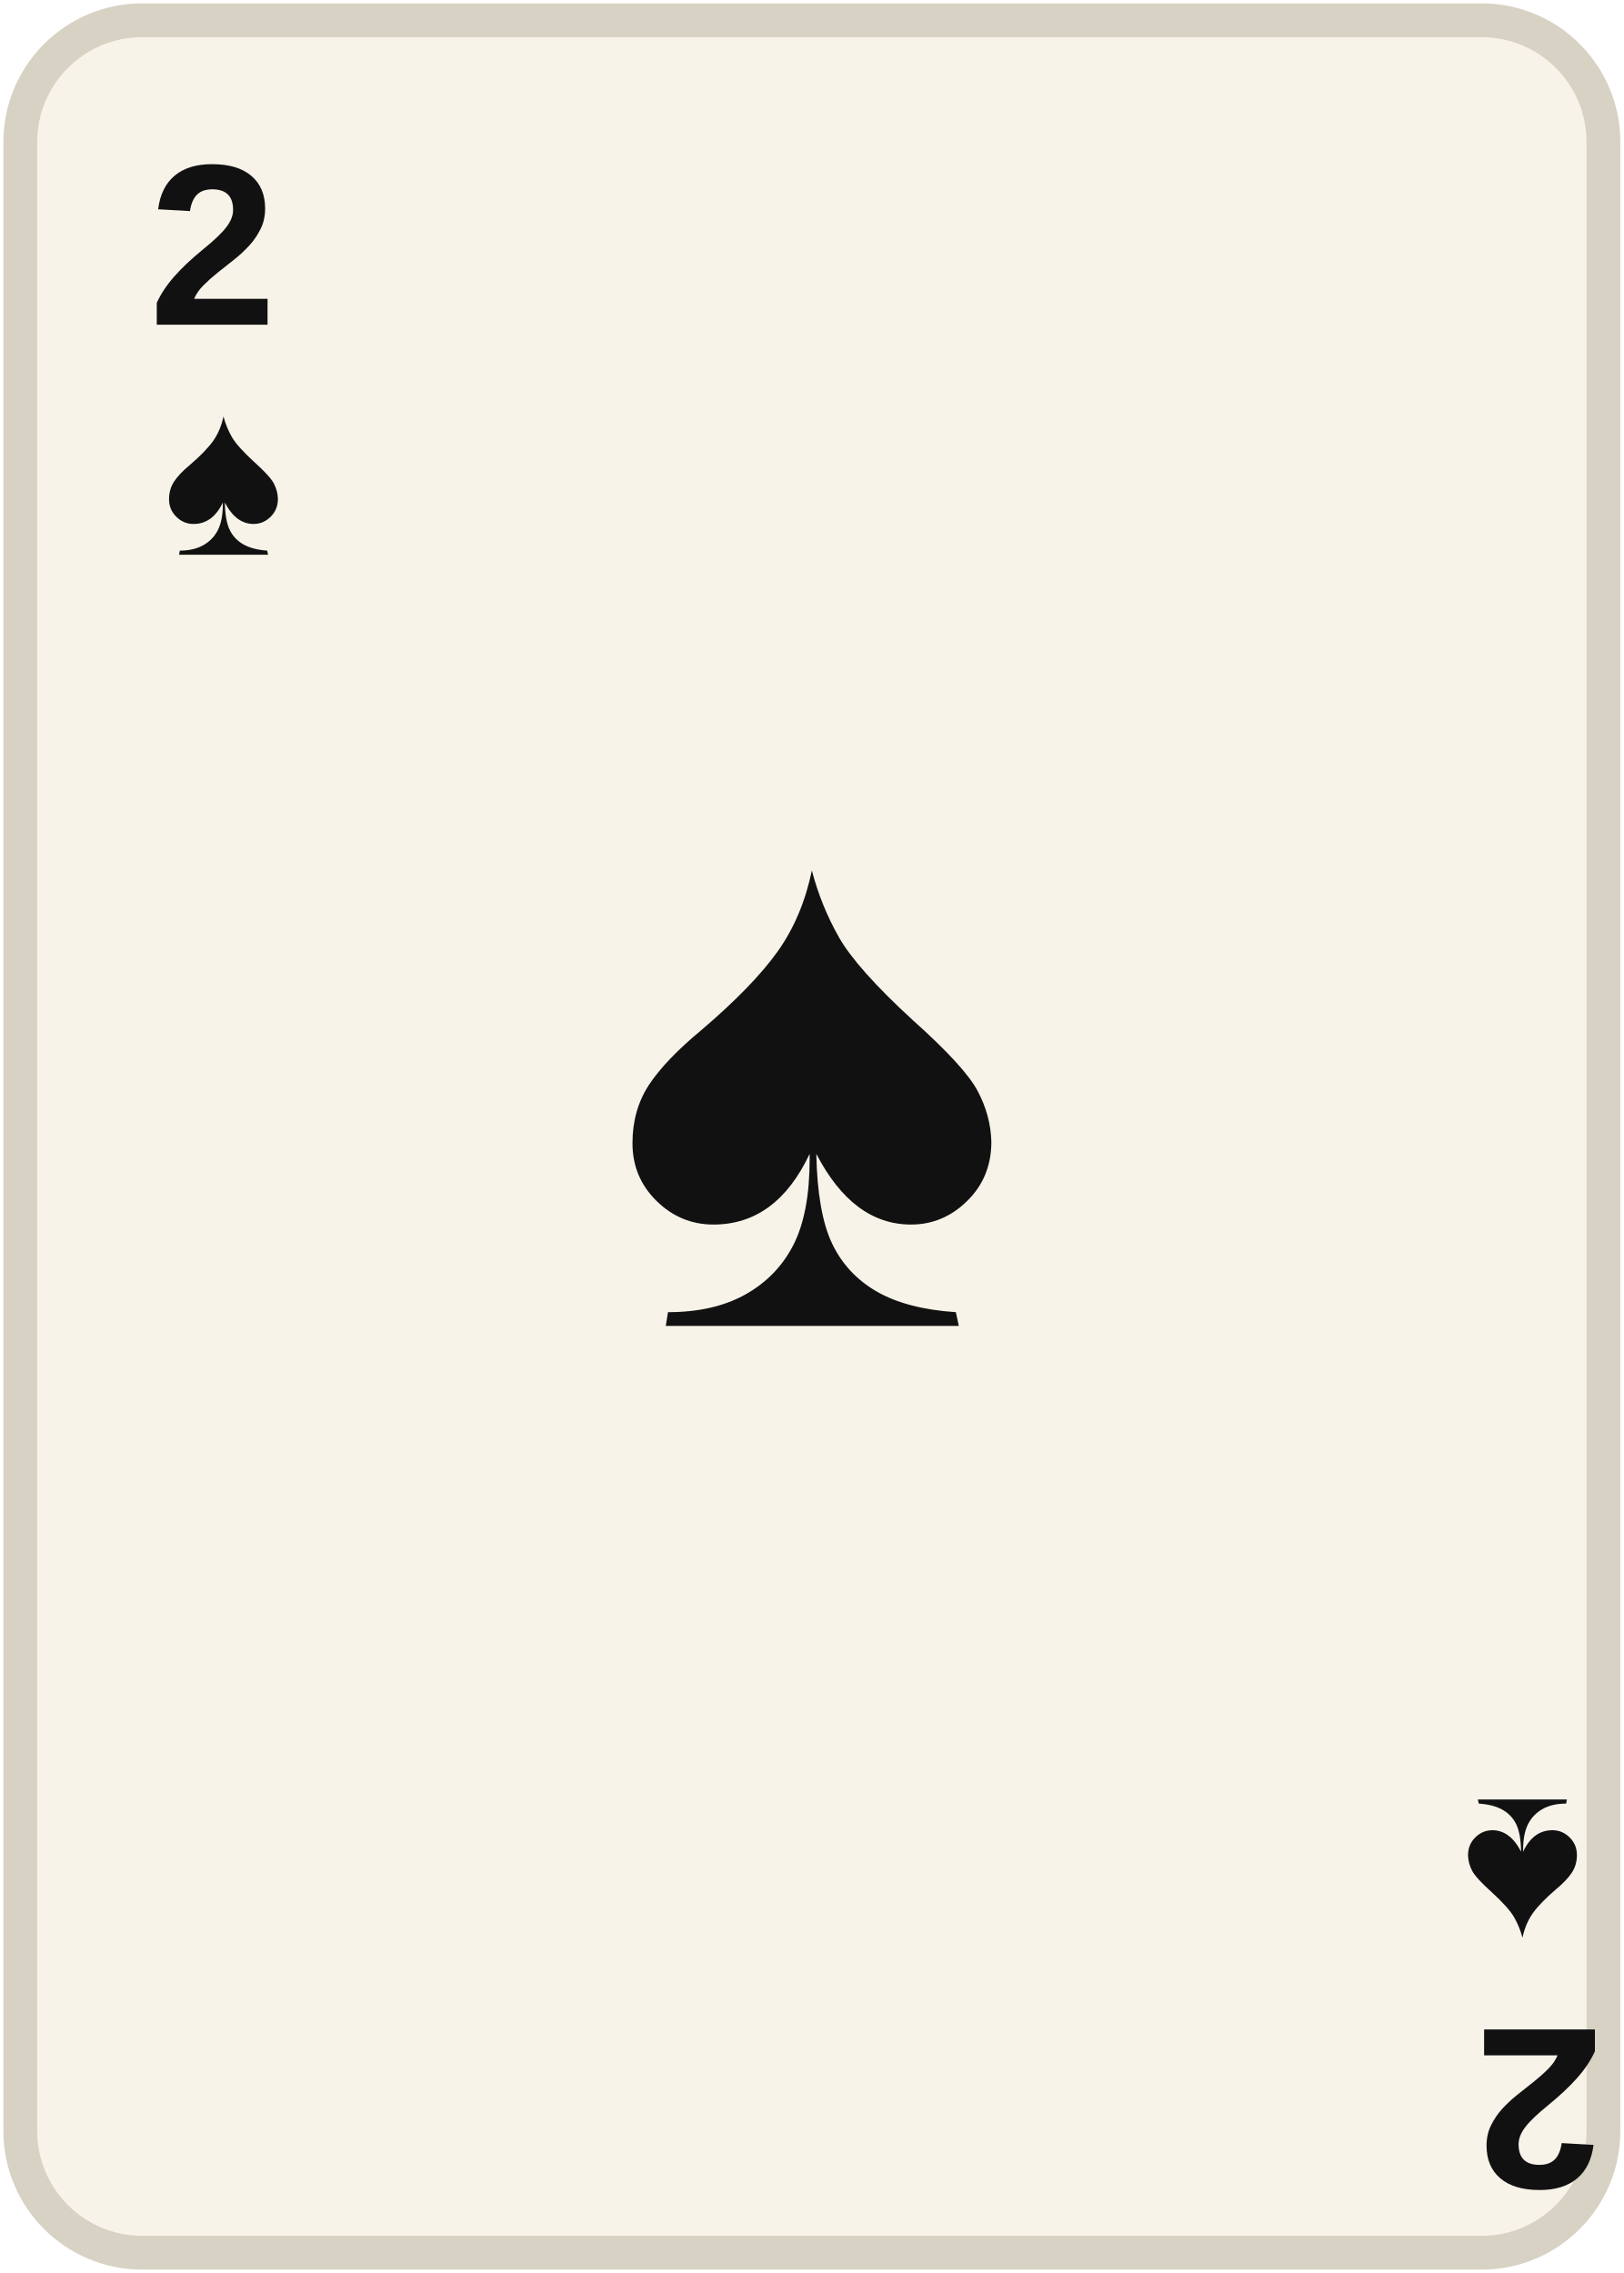
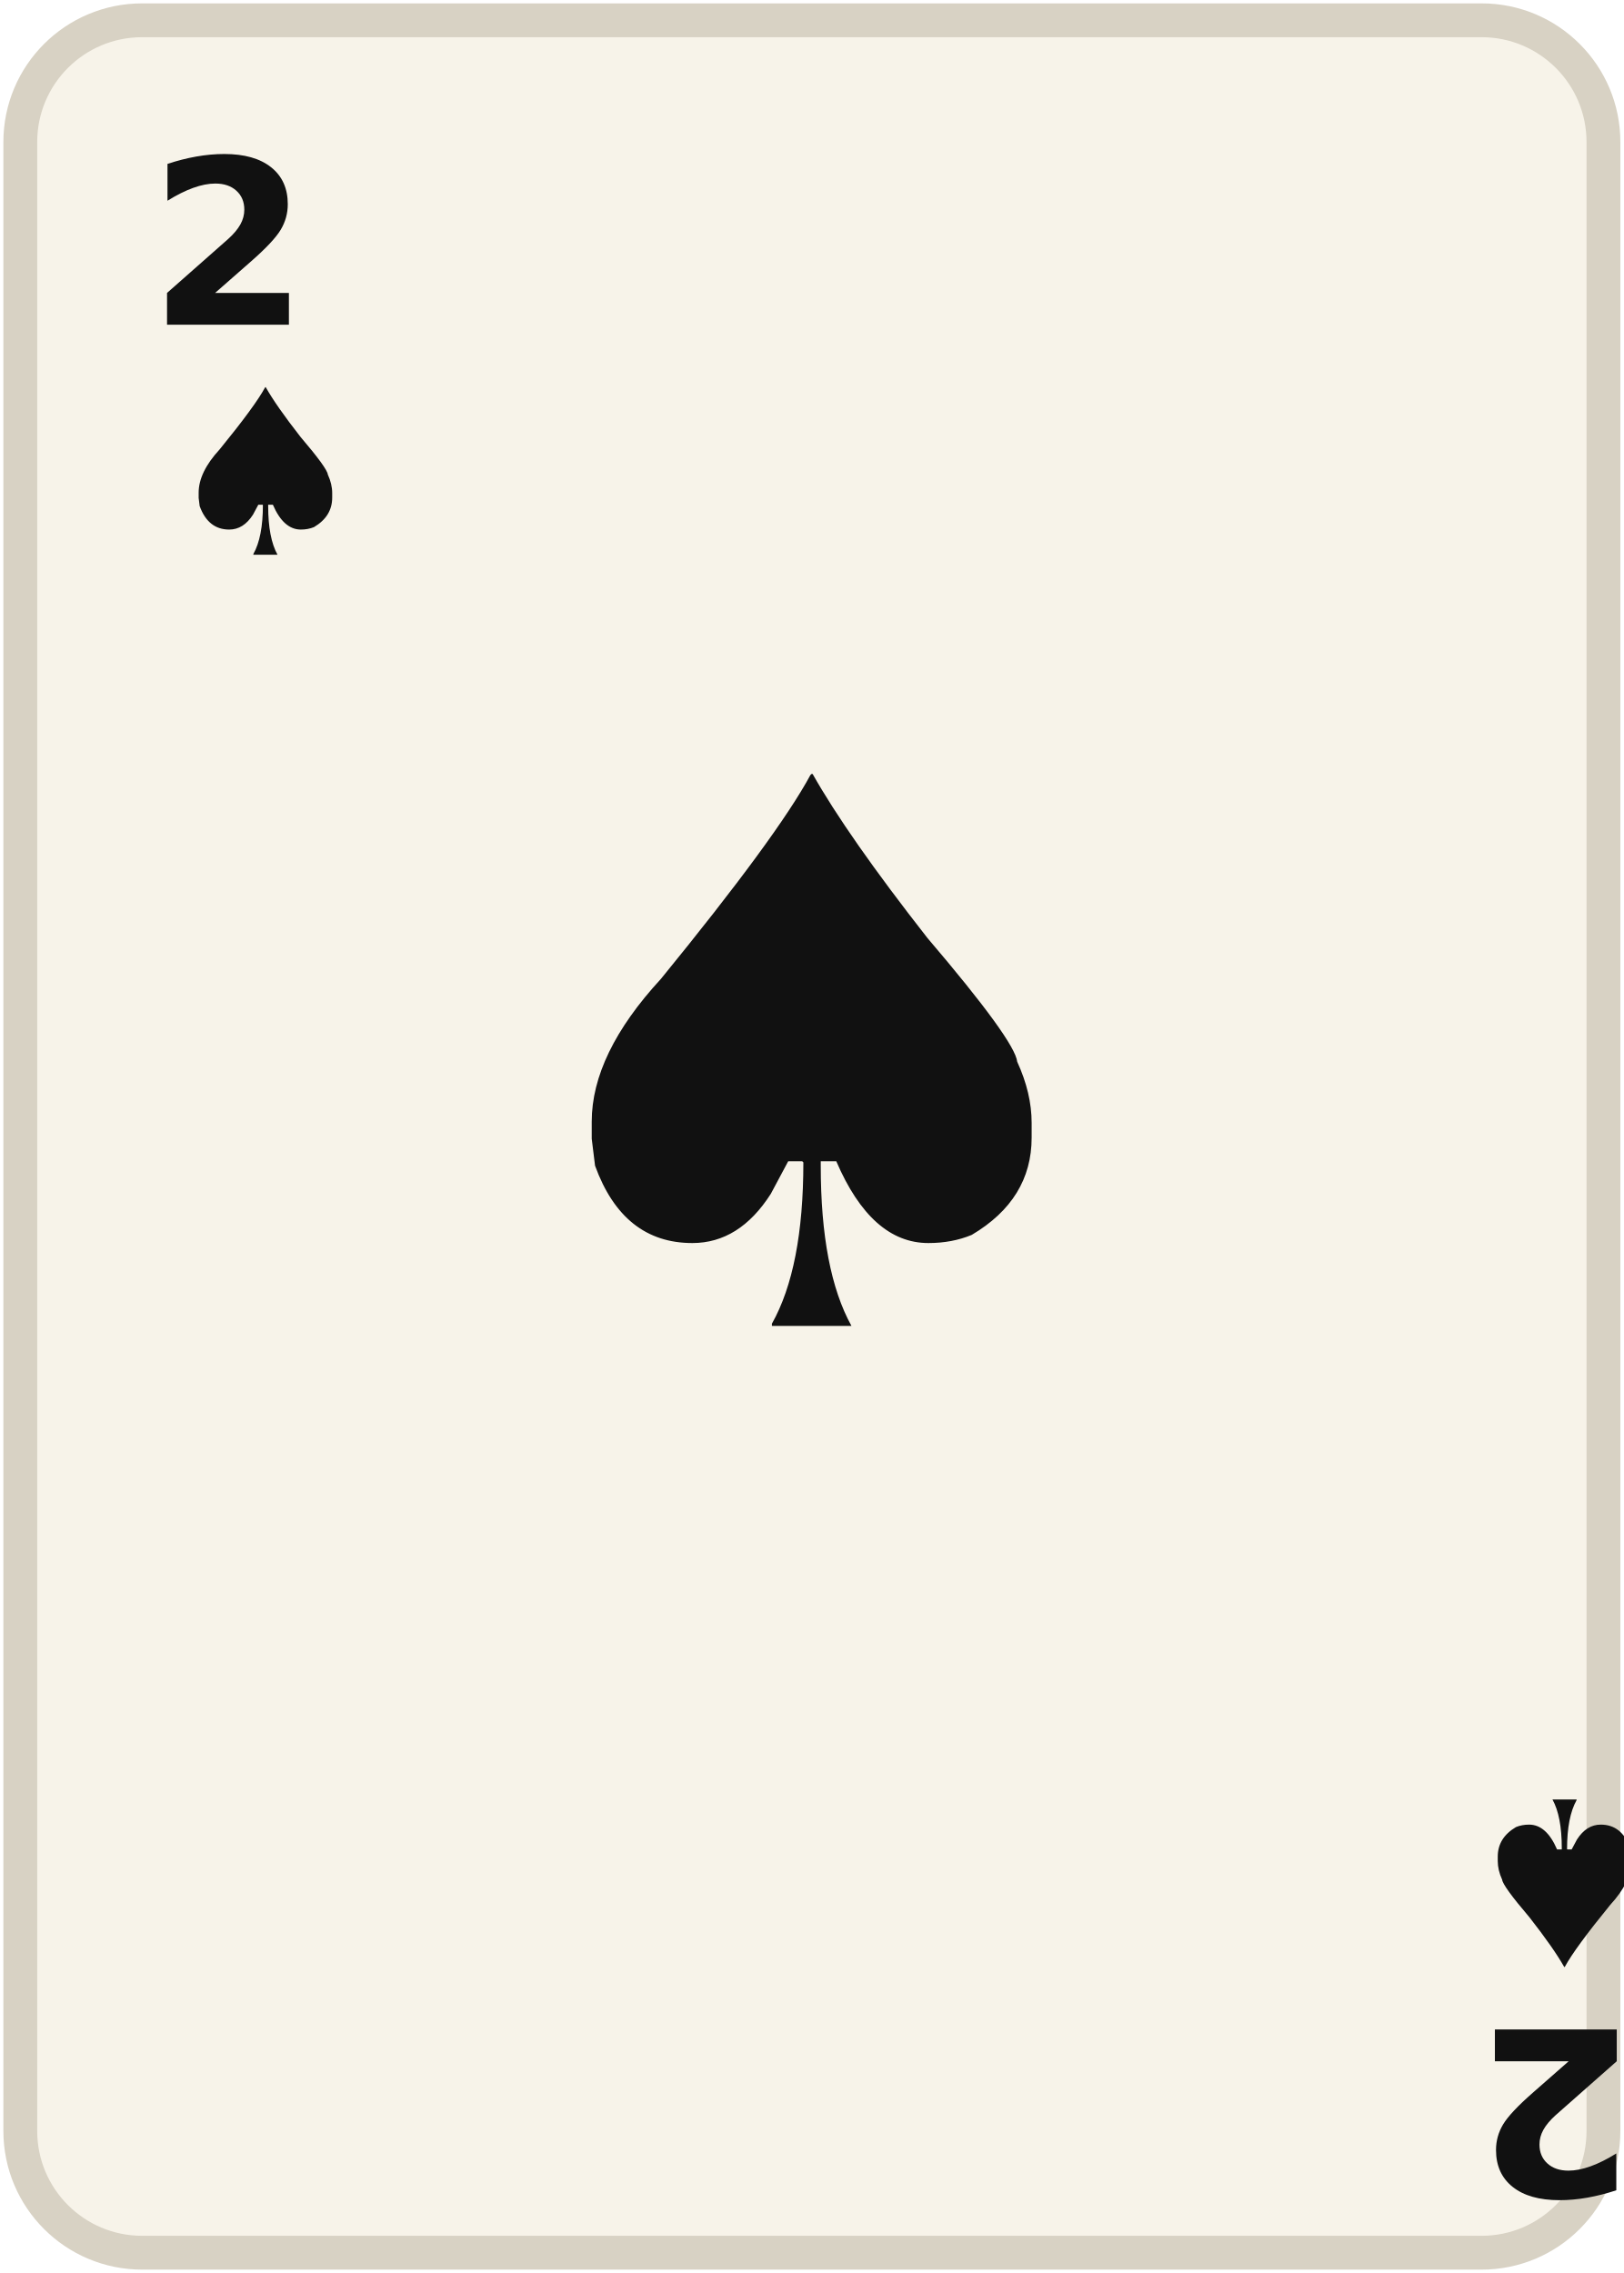
<svg xmlns="http://www.w3.org/2000/svg" width="240" height="336" viewBox="0 0 240 336">
  <rect x="3" y="3" width="234" height="330" rx="18" fill="#F7F3E9" stroke="#D8D2C4" stroke-width="5" />
-   <text x="22" y="48" font-family="Arial, sans-serif" font-size="34" font-weight="700" fill="#111111">2</text>
-   <text x="24" y="82" font-family="Arial, sans-serif" font-size="34" fill="#111111">♠</text>
-   <text x="218" y="300" text-anchor="end" font-family="Arial, sans-serif" font-size="34" font-weight="700" fill="#111111" transform="rotate(180 218 300)">2</text>
-   <text x="216" y="266" text-anchor="end" font-family="Arial, sans-serif" font-size="34" fill="#111111" transform="rotate(180 216 266)">♠</text>
-   <text x="120.0" y="196.0" text-anchor="middle" font-family="Arial, sans-serif" font-size="112" fill="#111111">♠</text>
+   <g transform="">
+     <path d="M590 283H1247V0H162V283L707 764Q780 830 815.0 893.0Q850 956 850 1024Q850 1129 779.5 1193.0Q709 1257 592 1257Q502 1257 395.0 1218.5Q288 1180 166 1104V1432Q296 1475 423.0 1497.5Q550 1520 672 1520Q940 1520 1088.5 1402.0Q1237 1284 1237 1073Q1237 951 1174.0 845.5Q1111 740 909 563Z" transform="translate(22 48) scale(0.0166016 -0.0166016)" fill="#111111" />
+   </g>
+   <g transform="">
+     <path d="M920 1492Q1014 1325 1230 1049Q1467 771 1473 714Q1512 629 1512 549V509Q1512 342 1350 246Q1297 224 1233 224Q1079 224 984 445H942V433Q942 150 1025 0H810V6Q895 157 895 442L892 445H854L807 357Q722 224 595 224Q408 224 332 433L323 506V552Q323 735 510 938Q825 1324 914 1489L917 1492Z" transform="translate(24 82) scale(0.0166016 -0.0166016)" fill="#111111" />
+   </g>
+   <g transform="rotate(180 218 300)">
+     <path d="M590 283H1247V0H162V283L707 764Q780 830 815.0 893.0Q850 956 850 1024Q850 1129 779.5 1193.0Q709 1257 592 1257Q502 1257 395.0 1218.5Q288 1180 166 1104V1432Q296 1475 423.0 1497.5Q550 1520 672 1520Q940 1520 1088.5 1402.0Q1237 1284 1237 1073Q1237 951 1174.0 845.5Q1111 740 909 563Z" transform="translate(194.343 300) scale(0.0166016 -0.0166016)" fill="#111111" />
+   </g>
+   <g transform="rotate(180 216 266)">
+     <path d="M920 1492Q1014 1325 1230 1049Q1467 771 1473 714Q1512 629 1512 549V509Q1512 342 1350 246Q1297 224 1233 224Q1079 224 984 445H942V433Q942 150 1025 0H810V6Q895 157 895 442L892 445H854L807 357Q722 224 595 224Q408 224 332 433L323 506V552Q323 735 510 938Q825 1324 914 1489L917 1492Z" transform="translate(185.52 266) scale(0.0166016 -0.0166016)" fill="#111111" />
+   </g>
+   <g transform="">
+     <path d="M920 1492Q1014 1325 1230 1049Q1467 771 1473 714Q1512 629 1512 549V509Q1512 342 1350 246Q1297 224 1233 224Q1079 224 984 445H942V433Q942 150 1025 0H810V6Q895 157 895 442L892 445H854L807 357Q722 224 595 224Q408 224 332 433L323 506V552Q323 735 510 938Q825 1324 914 1489L917 1492Z" transform="translate(69.7969 196) scale(0.0546875 -0.0546875)" fill="#111111" />
+   </g>
</svg>
